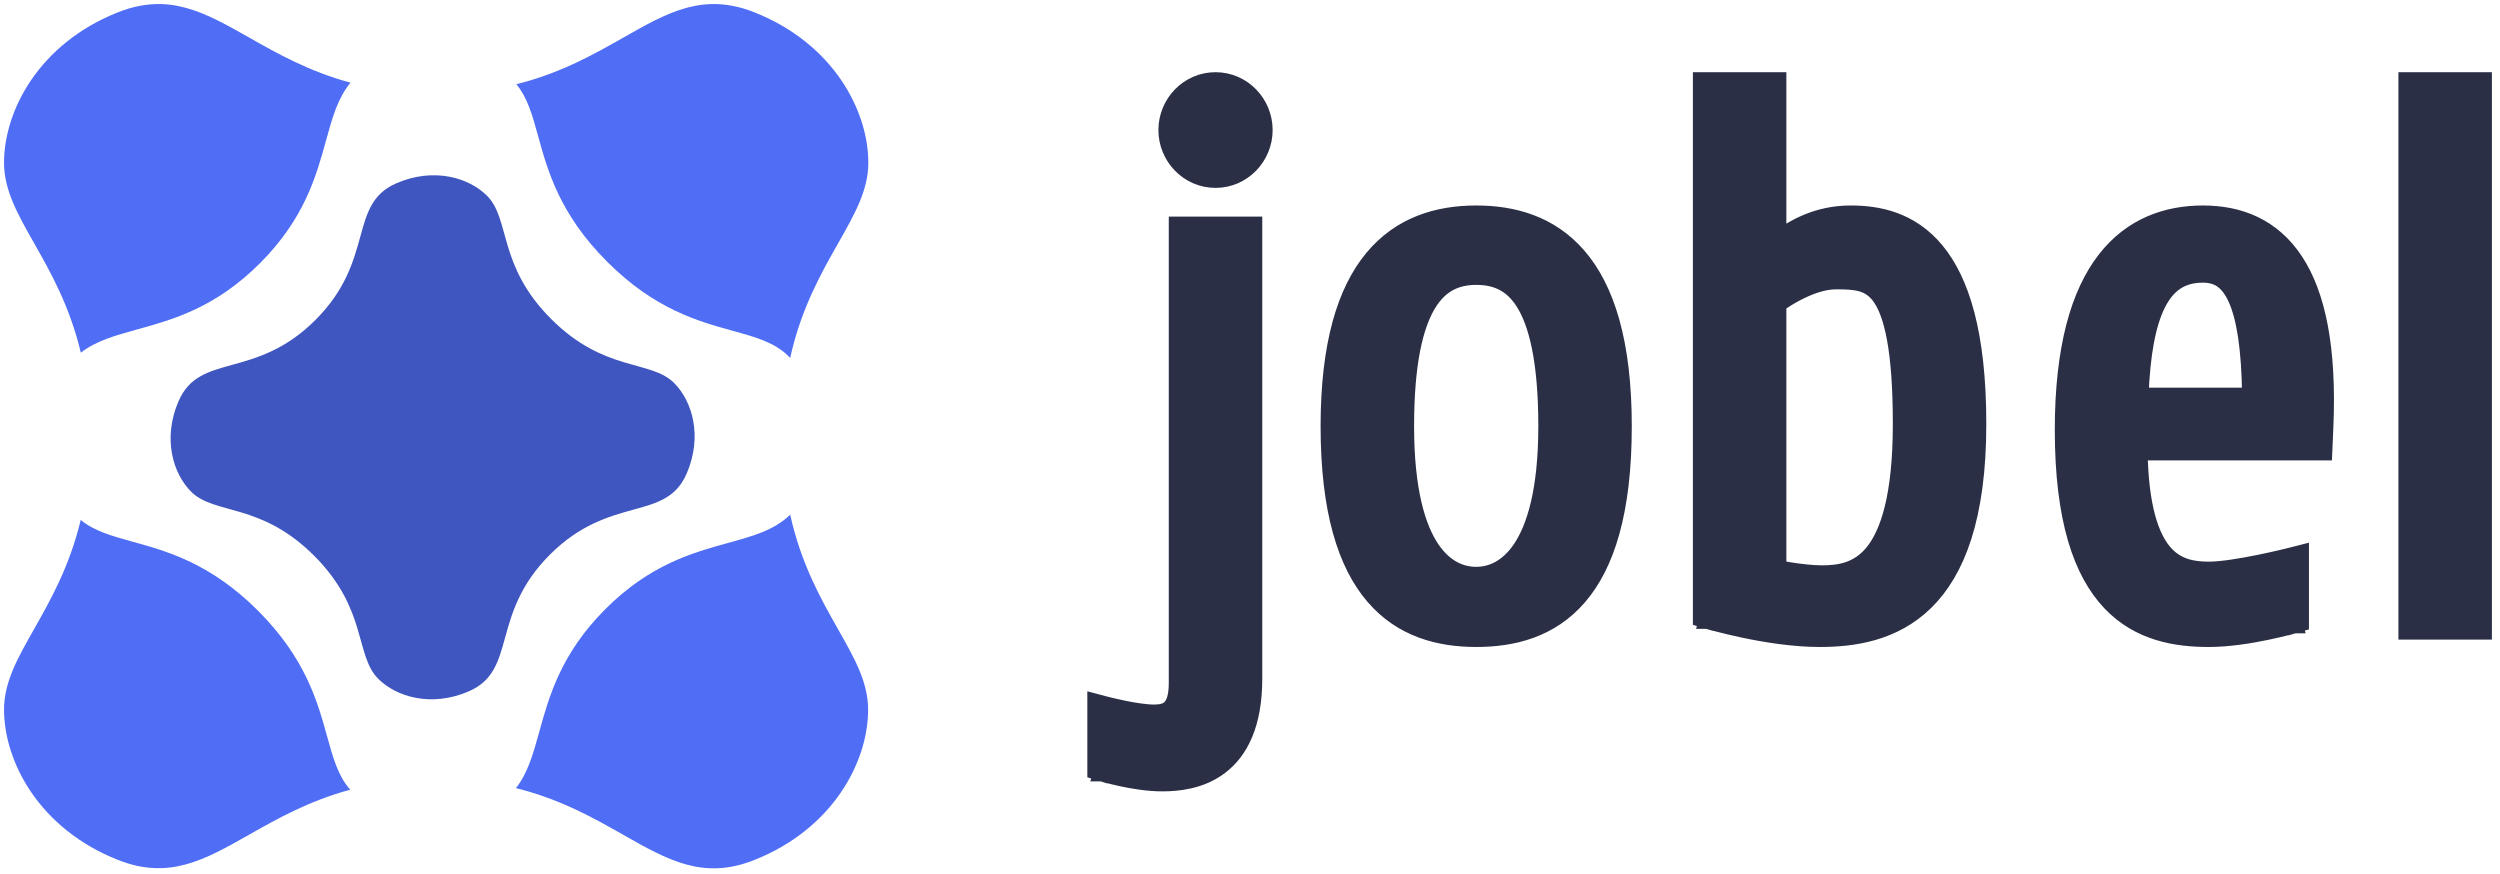
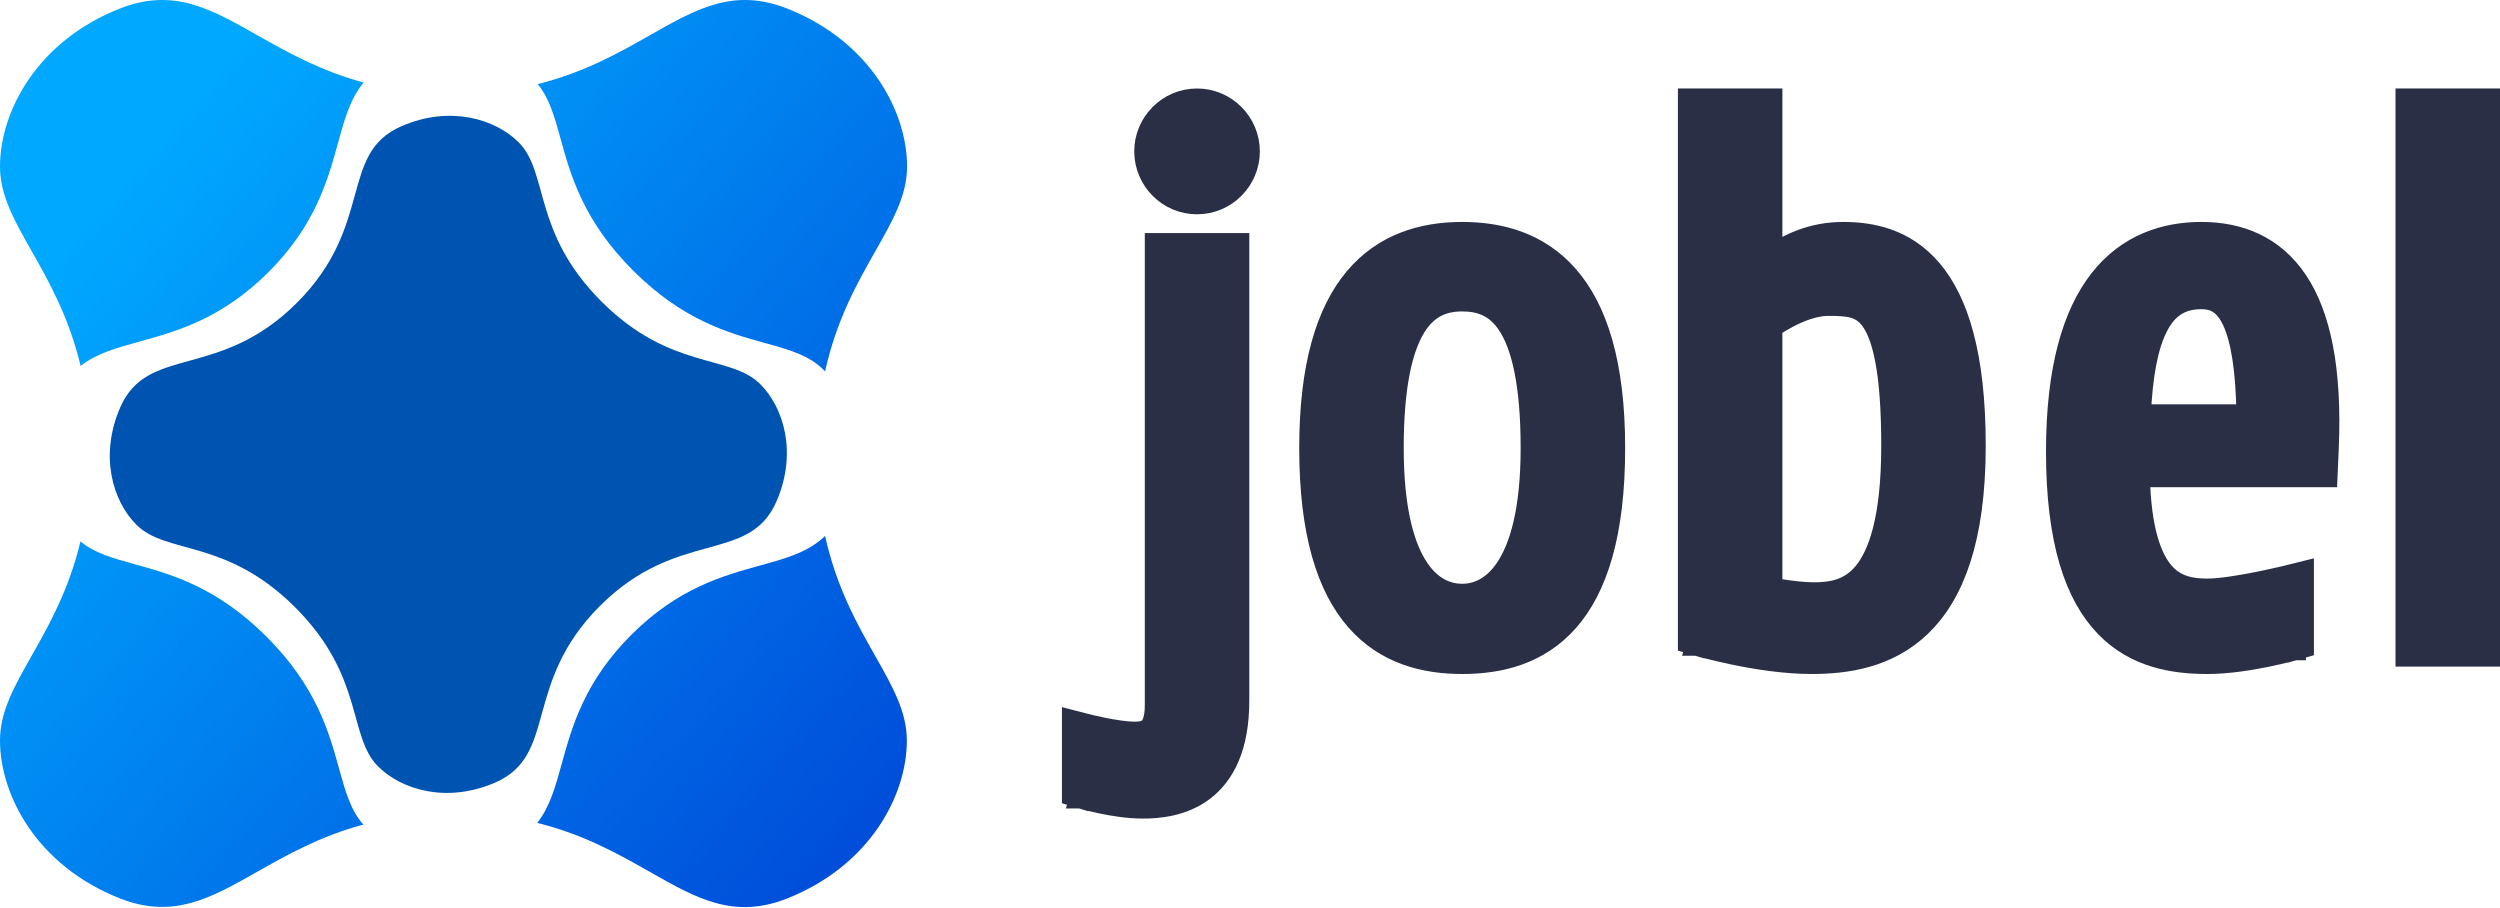
- <svg xmlns="http://www.w3.org/2000/svg" width="146px" height="51px" viewBox="0 0 146 51" version="1.1">
-   <defs />
-   <g id="Page-1" stroke="none" stroke-width="1" fill="none" fill-rule="evenodd">
-     <g id="logo" fill-rule="nonzero">
-       <path d="M44.039,0.713 C48.642,2.529 50.71,6.439 50.71,9.507 C50.71,11.104 49.91,12.513 48.947,14.208 C47.953,15.96 46.784,18.017 46.146,20.903 C46.114,20.869 46.081,20.835 46.048,20.803 C45.242,19.997 44.129,19.689 42.79,19.319 C40.768,18.76 38.231,18.059 35.458,15.285 C32.684,12.512 31.984,9.972 31.426,7.947 C31.091,6.73 30.807,5.7 30.155,4.918 C32.748,4.272 34.695,3.166 36.412,2.191 C39.005,0.717 41.071,-0.457 44.039,0.713 Z" id="Shape" fill="#4F6DF5" />
-       <path d="M20.471,4.829 C18.046,4.174 16.192,3.123 14.548,2.192 C11.947,0.718 9.874,-0.457 6.904,0.713 C2.301,2.529 0.236,6.439 0.236,9.507 C0.236,11.104 1.035,12.512 1.995,14.206 C2.953,15.895 4.071,17.869 4.721,20.597 C5.603,19.905 6.725,19.595 8.01,19.239 C10.082,18.666 12.579,17.976 15.18,15.374 C17.782,12.773 18.469,10.278 19.039,8.209 C19.405,6.878 19.724,5.724 20.471,4.829 Z" id="Shape" fill="#4F6DF5" />
-       <path d="M4.714,30.364 C5.496,31.014 6.524,31.298 7.738,31.634 C9.759,32.193 12.296,32.894 15.068,35.666 C17.84,38.438 18.542,40.975 19.101,42.997 C19.451,44.262 19.745,45.325 20.455,46.118 C18.033,46.772 16.182,47.821 14.541,48.75 C11.943,50.222 9.874,51.395 6.904,50.225 C2.301,48.409 0.236,44.496 0.236,41.431 C0.236,39.833 1.035,38.425 1.995,36.73 C2.95,35.046 4.064,33.079 4.714,30.364 Z" id="Shape" fill="#4F6DF5" />
-       <path d="M30.13,46.026 C32.733,46.671 34.687,47.78 36.408,48.758 C39.002,50.23 41.066,51.403 44.027,50.234 C48.63,48.418 50.698,44.505 50.698,41.44 C50.698,39.843 49.9,38.435 48.939,36.741 C47.948,34.992 46.784,32.938 46.147,30.057 C45.224,30.961 43.982,31.304 42.53,31.704 C40.46,32.275 37.963,32.963 35.36,35.566 C32.758,38.168 32.068,40.662 31.495,42.732 C31.139,44.02 30.828,45.143 30.13,46.026 Z" id="Shape" fill="#4F6DF5" />
-       <path d="M28.441,11.431 C27.391,10.381 25.344,9.75 23.146,10.704 C20.301,11.941 21.938,15.169 18.422,18.685 C14.905,22.202 11.67,20.573 10.432,23.419 C9.478,25.617 10.109,27.662 11.16,28.713 C12.533,30.085 15.218,29.328 18.346,32.456 C21.474,35.584 20.718,38.271 22.09,39.643 C23.14,40.693 25.186,41.325 27.384,40.371 C30.23,39.133 28.599,35.906 32.117,32.389 C35.635,28.871 38.865,30.505 40.098,27.664 C41.052,25.466 40.42,23.419 39.371,22.369 C37.998,20.996 35.312,21.754 32.184,18.625 C29.055,15.496 29.814,12.804 28.441,11.431 Z" id="Shape" fill="#3F56C0" />
-       <path d="M73.216,13.649 L73.216,13.149 L72.716,13.149 L69.257,13.149 L68.757,13.149 L68.757,13.649 L68.757,39.897 C68.757,40.78 68.546,41.179 68.342,41.37 C68.134,41.565 67.826,41.646 67.397,41.646 C66.911,41.646 66.228,41.536 65.642,41.418 C65.355,41.36 65.1,41.302 64.917,41.258 C64.825,41.236 64.752,41.218 64.702,41.206 L64.645,41.191 L64.631,41.188 L64.627,41.187 L64.627,41.187 L64.627,41.187 L64,41.022 L64,41.67 L64,44.654 L64,45.023 L64.352,45.132 L64.5,44.654 C64.352,45.132 64.352,45.132 64.352,45.132 L64.353,45.132 L64.353,45.132 L64.354,45.132 L64.359,45.134 L64.377,45.139 C64.392,45.144 64.413,45.15 64.441,45.158 C64.497,45.174 64.577,45.197 64.677,45.224 C64.879,45.279 65.163,45.351 65.497,45.424 C66.16,45.567 67.043,45.716 67.873,45.716 C68.769,45.716 70.118,45.597 71.246,44.738 C72.4,43.86 73.216,42.295 73.216,39.638 L73.216,13.649 Z M103.824,13.998 L103.824,5.216 L103.824,4.716 L103.324,4.716 L99.865,4.716 L99.365,4.716 L99.365,5.216 L99.365,35.746 L99.365,36.118 L99.721,36.225 L99.865,35.746 C99.721,36.225 99.721,36.225 99.721,36.225 L99.722,36.225 L99.722,36.225 L99.725,36.226 L99.733,36.228 L99.764,36.238 C99.792,36.246 99.832,36.257 99.883,36.272 C99.986,36.301 100.136,36.342 100.324,36.392 C100.701,36.491 101.233,36.622 101.859,36.754 C103.105,37.016 104.744,37.284 106.265,37.284 C108.234,37.284 110.582,36.954 112.425,35.152 C114.266,33.352 115.5,30.186 115.5,24.762 C115.5,19.486 114.512,16.403 113.044,14.637 C111.553,12.844 109.648,12.5 108.081,12.5 C106.17,12.5 104.792,13.281 103.824,13.998 Z M135.77,24.914 L135.77,24.913 C135.966,20.312 135.309,17.212 134.018,15.249 C132.701,13.248 130.775,12.5 128.654,12.5 C126.568,12.5 124.492,13.194 122.956,15.181 C121.438,17.143 120.5,20.299 120.5,25.108 C120.5,30.349 121.589,33.424 123.259,35.182 C124.941,36.952 127.112,37.284 129,37.284 C130.132,37.284 131.381,37.081 132.334,36.884 C132.813,36.785 133.223,36.686 133.515,36.611 C133.66,36.574 133.776,36.543 133.856,36.521 C133.896,36.51 133.927,36.501 133.949,36.495 L133.973,36.488 L133.98,36.486 L133.982,36.486 L133.982,36.486 L133.983,36.486 C133.983,36.486 133.983,36.486 133.843,36.005 L133.983,36.486 L134.343,36.381 L134.343,36.005 L134.343,32.978 L134.343,32.336 L133.72,32.494 L133.72,32.494 L133.719,32.494 L133.712,32.496 L133.686,32.502 L133.582,32.528 C133.492,32.55 133.36,32.582 133.198,32.62 C132.872,32.696 132.421,32.798 131.922,32.899 C130.909,33.105 129.743,33.3 129,33.3 C128.04,33.3 127.081,33.137 126.331,32.232 C125.59,31.338 124.977,29.634 124.921,26.387 L135.227,26.387 L135.706,26.387 L135.727,25.908 L135.77,24.914 Z M144.527,36.851 L145.027,36.851 L145.027,36.351 L145.027,5.216 L145.027,4.716 L144.527,4.716 L141.067,4.716 L140.567,4.716 L140.567,5.216 L140.567,36.351 L140.567,36.851 L141.067,36.851 L144.527,36.851 Z M73.822,7.595 C73.822,6.033 72.572,4.716 70.987,4.716 C69.401,4.716 68.151,6.033 68.151,7.595 C68.151,9.156 69.401,10.473 70.987,10.473 C72.572,10.473 73.822,9.156 73.822,7.595 Z M94.796,24.892 C94.796,19.972 93.782,16.858 92.156,14.971 C90.516,13.067 88.331,12.5 86.21,12.5 C83.97,12.5 81.785,13.149 80.176,15.092 C78.583,17.015 77.623,20.125 77.623,24.892 C77.623,29.831 78.626,32.947 80.247,34.829 C81.883,36.729 84.07,37.284 86.21,37.284 C88.344,37.284 90.533,36.753 92.171,34.862 C93.794,32.99 94.796,29.873 94.796,24.892 Z M90.337,24.892 C90.337,28.607 89.673,30.795 88.838,32.04 C88.02,33.26 87.021,33.603 86.21,33.603 C85.395,33.603 84.397,33.268 83.581,32.056 C82.747,30.817 82.083,28.63 82.083,24.892 C82.083,21.201 82.612,19 83.383,17.736 C83.762,17.113 84.197,16.721 84.659,16.482 C85.123,16.24 85.643,16.138 86.21,16.138 C86.752,16.138 87.259,16.224 87.719,16.446 C88.174,16.665 88.61,17.03 88.994,17.631 C89.775,18.854 90.337,21.049 90.337,24.892 Z M111.041,24.762 C111.041,29.009 110.296,31.177 109.391,32.284 C108.517,33.353 107.42,33.516 106.395,33.516 C105.808,33.516 105.073,33.424 104.468,33.328 C104.22,33.288 103.999,33.249 103.824,33.216 L103.824,17.75 C103.862,17.723 103.905,17.693 103.953,17.66 C104.162,17.517 104.459,17.327 104.811,17.137 C105.528,16.75 106.412,16.397 107.216,16.397 C108.373,16.397 109.197,16.448 109.83,17.343 C110.169,17.822 110.476,18.578 110.695,19.782 C110.914,20.981 111.041,22.595 111.041,24.762 Z M130.619,17.442 C131.108,18.531 131.406,20.326 131.438,23.138 L124.975,23.138 C125.068,20.675 125.398,18.901 125.982,17.738 C126.289,17.126 126.658,16.701 127.084,16.426 C127.507,16.153 128.021,16.008 128.654,16.008 C129.093,16.008 129.455,16.108 129.762,16.316 C130.072,16.527 130.366,16.876 130.619,17.442 Z" id="Shape" stroke="#2A2F45" fill="#2A2F45" />
-     </g>
-   </g>
+ <svg xmlns="http://www.w3.org/2000/svg" width="113" height="41" viewBox="0 0 113 41" fill="none">
+   <path d="M55.968 11.535V11.035H55.468H52.745H52.245V11.535V31.878C52.245 32.544 52.083 32.816 51.955 32.935C51.82 33.059 51.61 33.12 51.281 33.12C50.908 33.12 50.38 33.037 49.919 32.946C49.694 32.901 49.494 32.856 49.351 32.823C49.279 32.806 49.222 32.792 49.183 32.782L49.139 32.771L49.128 32.769L49.125 32.768L49.125 32.768L49.125 32.768L49.125 32.768L49.125 32.768L48.5 32.607V33.252V35.564V35.935L48.854 36.043L49 35.564C48.854 36.043 48.854 36.043 48.854 36.043L48.855 36.043L48.855 36.043L48.856 36.043L48.86 36.044L48.874 36.049L48.926 36.064C48.97 36.076 49.034 36.094 49.114 36.115C49.273 36.158 49.499 36.215 49.764 36.271C50.288 36.383 50.992 36.5 51.655 36.5C52.367 36.5 53.456 36.407 54.372 35.721C55.316 35.015 55.968 33.763 55.968 31.677V11.535ZM80.064 11.595V5V4.5H79.564H76.841H76.341V5V28.66V29.034L76.699 29.14L76.841 28.66C76.699 29.14 76.699 29.14 76.699 29.14L76.699 29.14L76.7 29.14L76.702 29.141L76.709 29.143L76.734 29.15C76.755 29.156 76.787 29.165 76.828 29.177C76.91 29.2 77.028 29.232 77.177 29.27C77.475 29.347 77.895 29.45 78.39 29.552C79.374 29.756 80.672 29.965 81.879 29.965C83.437 29.965 85.319 29.709 86.8 28.284C88.28 26.859 89.255 24.368 89.255 20.148C89.255 16.048 88.476 13.625 87.295 12.226C86.092 10.802 84.555 10.532 83.309 10.532C81.882 10.532 80.825 11.068 80.064 11.595ZM105.212 20.271L105.212 20.27C105.367 16.694 104.85 14.262 103.814 12.711C102.752 11.123 101.198 10.532 99.504 10.532C97.84 10.532 96.172 11.079 94.937 12.65C93.719 14.2 92.979 16.677 92.979 20.416C92.979 24.491 93.838 26.911 95.183 28.304C96.537 29.707 98.282 29.965 99.777 29.965C100.678 29.965 101.669 29.806 102.421 29.653C102.8 29.576 103.125 29.499 103.355 29.441C103.47 29.412 103.562 29.387 103.626 29.37C103.658 29.362 103.682 29.355 103.699 29.35L103.719 29.345L103.725 29.343L103.726 29.343L103.727 29.343L103.727 29.342C103.727 29.342 103.727 29.342 103.589 28.862L103.727 29.342L104.089 29.239V28.862V26.516V25.876L103.469 26.03L103.468 26.031L103.467 26.031L103.462 26.032L103.441 26.037L103.36 26.057C103.289 26.074 103.186 26.099 103.059 26.128C102.803 26.187 102.449 26.265 102.057 26.344C101.259 26.503 100.351 26.652 99.777 26.652C99.031 26.652 98.315 26.527 97.755 25.863C97.205 25.209 96.731 23.951 96.674 21.52H104.679H105.157L105.178 21.041L105.212 20.271ZM112 29.63H112.5V29.13V5V4.5H112H109.277H108.777V5V29.13V29.63H109.277H112ZM56.445 6.843C56.445 5.566 55.408 4.5 54.106 4.5C52.804 4.5 51.768 5.566 51.768 6.843C51.768 8.12 52.804 9.186 54.106 9.186C55.408 9.186 56.445 8.12 56.445 6.843ZM72.957 20.249C72.957 16.422 72.155 13.975 70.85 12.484C69.531 10.976 67.777 10.532 66.091 10.532C64.309 10.532 62.555 11.041 61.261 12.579C59.983 14.098 59.225 16.541 59.225 20.249C59.225 24.09 60.017 26.538 61.319 28.026C62.635 29.531 64.391 29.965 66.091 29.965C67.786 29.965 69.544 29.55 70.862 28.052C72.165 26.571 72.957 24.122 72.957 20.249ZM69.233 20.249C69.233 23.116 68.712 24.785 68.073 25.723C67.451 26.636 66.698 26.887 66.091 26.887C65.48 26.887 64.728 26.642 64.108 25.735C63.469 24.802 62.948 23.134 62.948 20.249C62.948 17.395 63.364 15.717 63.954 14.764C64.513 13.861 65.249 13.577 66.091 13.577C66.901 13.577 67.632 13.817 68.195 14.685C68.791 15.605 69.233 17.278 69.233 20.249ZM85.532 20.148C85.532 23.43 84.946 25.076 84.26 25.903C83.603 26.695 82.779 26.82 81.981 26.82C81.528 26.82 80.954 26.75 80.48 26.675C80.325 26.651 80.184 26.627 80.064 26.605V14.774C80.08 14.763 80.098 14.751 80.116 14.739C80.278 14.63 80.509 14.485 80.782 14.339C81.342 14.041 82.02 13.778 82.628 13.778C83.543 13.778 84.138 13.821 84.6 14.466C84.854 14.819 85.091 15.387 85.262 16.31C85.433 17.23 85.532 18.472 85.532 20.148ZM100.956 14.524C101.323 15.331 101.557 16.668 101.588 18.777H96.719C96.798 16.935 97.055 15.618 97.495 14.758C97.729 14.297 98.007 13.985 98.323 13.784C98.637 13.585 99.021 13.476 99.504 13.476C99.835 13.476 100.099 13.55 100.32 13.697C100.543 13.847 100.763 14.1 100.956 14.524Z" fill="#2A2F45" stroke="#2A2F45" />
+   <path d="M11.626 1.589C12.961 2.345 14.467 3.198 16.437 3.73C15.83 4.457 15.571 5.395 15.274 6.476C14.811 8.157 14.252 10.183 12.139 12.297C10.026 14.409 7.998 14.97 6.314 15.436C5.271 15.725 4.359 15.977 3.643 16.539C3.115 14.323 2.207 12.72 1.429 11.348C0.649 9.972 0 8.828 0 7.53C0 5.038 1.677 1.862 5.416 0.387C7.829 -0.563 9.513 0.391 11.626 1.589Z" fill="url(#paint0_linear)" />
+   <path d="M41 7.53C41 5.038 39.32 1.862 35.581 0.387C33.171 -0.563 31.492 0.39 29.386 1.587C27.991 2.379 26.409 3.278 24.303 3.802C24.833 4.438 25.063 5.275 25.336 6.263C25.789 7.908 26.358 9.971 28.611 12.224C30.863 14.477 32.924 15.047 34.566 15.501C35.654 15.801 36.559 16.051 37.213 16.706C37.24 16.733 37.267 16.76 37.293 16.788C37.811 14.443 38.76 12.772 39.568 11.349C40.35 9.972 41 8.827 41 7.53Z" fill="url(#paint1_linear)" />
+   <path d="M3.637 24.473C4.273 25.001 5.107 25.232 6.093 25.504C7.735 25.958 9.796 26.528 12.048 28.779C14.3 31.031 14.87 33.092 15.324 34.734C15.608 35.762 15.847 36.626 16.424 37.27C14.456 37.801 12.953 38.653 11.62 39.408C9.51 40.604 7.829 41.556 5.416 40.606C1.677 39.131 0 35.953 0 33.463C0 32.165 0.648 31.021 1.428 29.645C2.204 28.276 3.109 26.678 3.637 24.473Z" fill="url(#paint2_linear)" />
+   <path d="M29.382 39.414C27.984 38.62 26.397 37.719 24.283 37.195C24.85 36.478 25.102 35.565 25.392 34.519C25.857 32.838 26.418 30.812 28.531 28.699C30.646 26.584 32.674 26.025 34.356 25.561C35.535 25.236 36.544 24.958 37.294 24.223C37.811 26.564 38.757 28.232 39.562 29.652L39.562 29.653C40.342 31.029 40.99 32.173 40.99 33.47C40.99 35.96 39.31 39.138 35.572 40.613C33.167 41.563 31.489 40.611 29.383 39.414L29.382 39.414Z" fill="url(#paint3_linear)" />
+   <path d="M23.441 6.431C22.391 5.381 20.344 4.75 18.146 5.704C15.301 6.941 16.938 10.169 13.422 13.685C9.905 17.202 6.67 15.573 5.432 18.419C4.478 20.617 5.109 22.662 6.16 23.713C7.532 25.085 10.218 24.328 13.346 27.456C16.474 30.584 15.717 33.271 17.09 34.643C18.14 35.693 20.186 36.325 22.384 35.371C25.23 34.133 23.599 30.906 27.117 27.389C30.634 23.871 33.865 25.505 35.097 22.664C36.052 20.466 35.42 18.419 34.37 17.369C32.998 15.996 30.312 16.754 27.183 13.625C24.055 10.496 24.814 7.804 23.441 6.431Z" fill="#0054B1" />
+   <defs>
+     <linearGradient id="paint0_linear" x1="6.07" y1="7.582" x2="39.795" y2="36.608" gradientUnits="userSpaceOnUse">
+       <stop stop-color="#00A8FF" />
+       <stop offset="1" stop-color="#004EDA" />
+     </linearGradient>
+     <linearGradient id="paint1_linear" x1="6.07" y1="7.582" x2="39.795" y2="36.608" gradientUnits="userSpaceOnUse">
+       <stop stop-color="#00A8FF" />
+       <stop offset="1" stop-color="#004EDA" />
+     </linearGradient>
+     <linearGradient id="paint2_linear" x1="6.07" y1="7.582" x2="39.795" y2="36.608" gradientUnits="userSpaceOnUse">
+       <stop stop-color="#00A8FF" />
+       <stop offset="1" stop-color="#004EDA" />
+     </linearGradient>
+     <linearGradient id="paint3_linear" x1="6.07" y1="7.582" x2="39.795" y2="36.608" gradientUnits="userSpaceOnUse">
+       <stop stop-color="#00A8FF" />
+       <stop offset="1" stop-color="#004EDA" />
+     </linearGradient>
+   </defs>
</svg>
